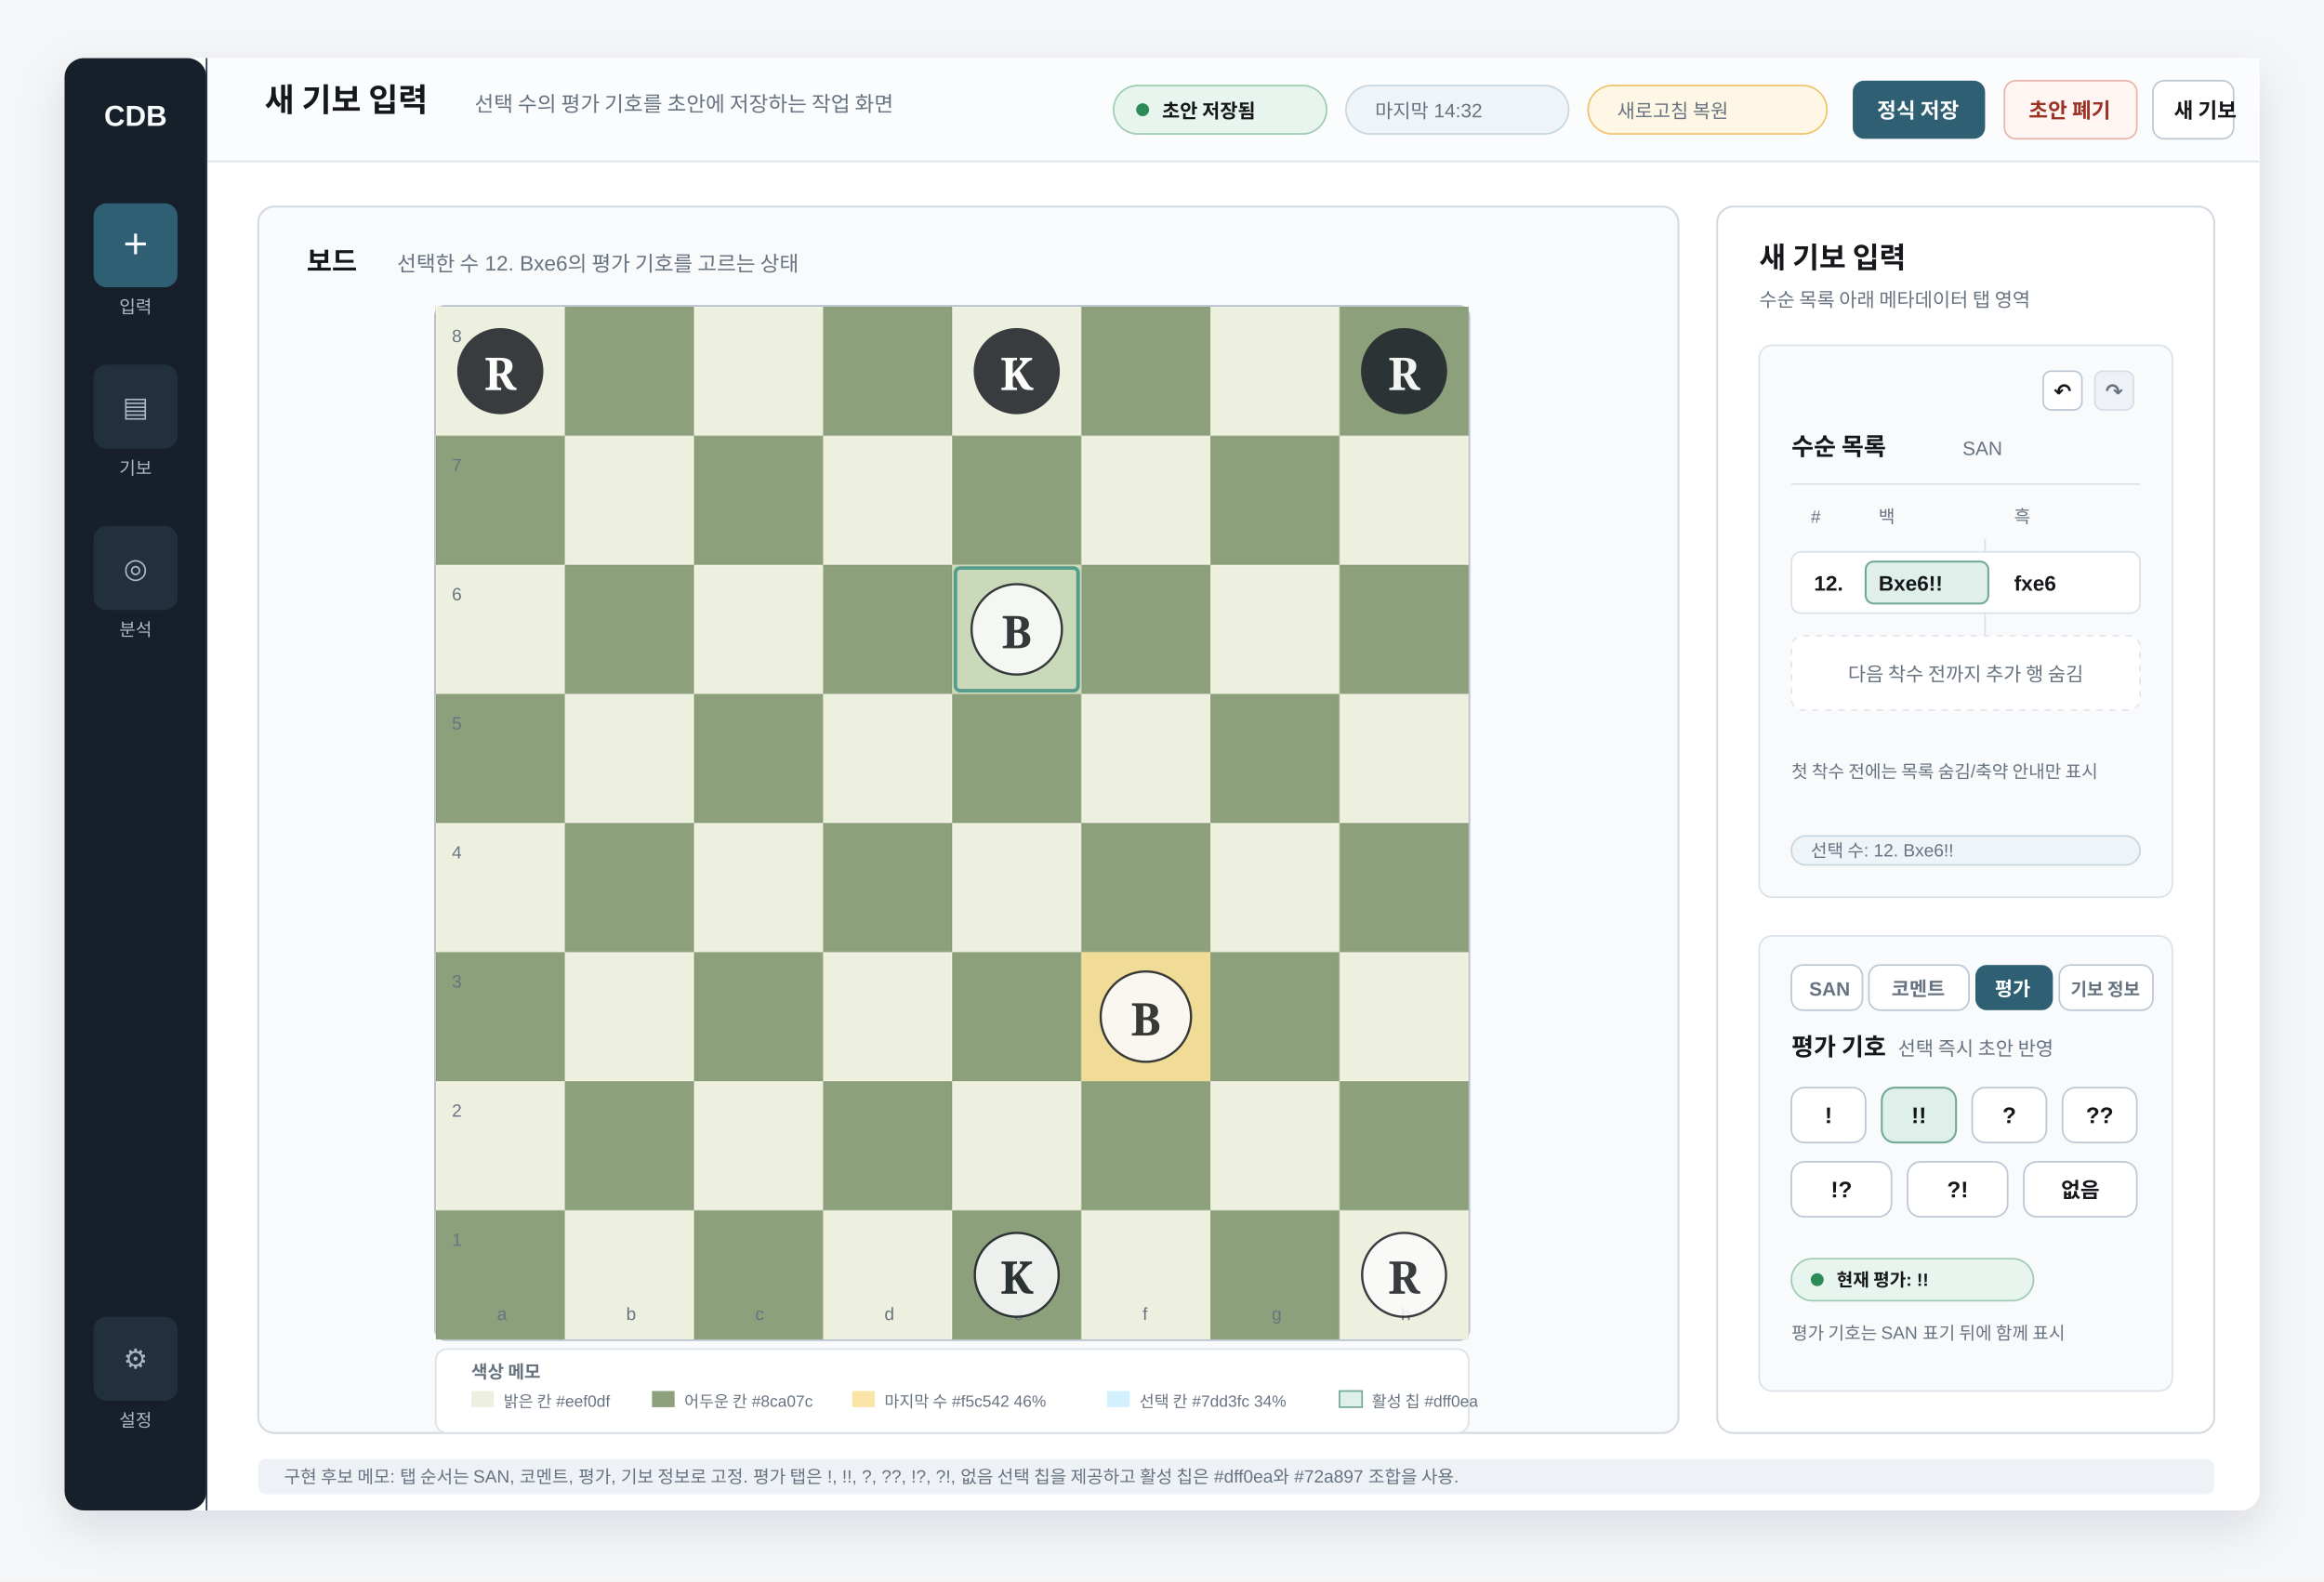
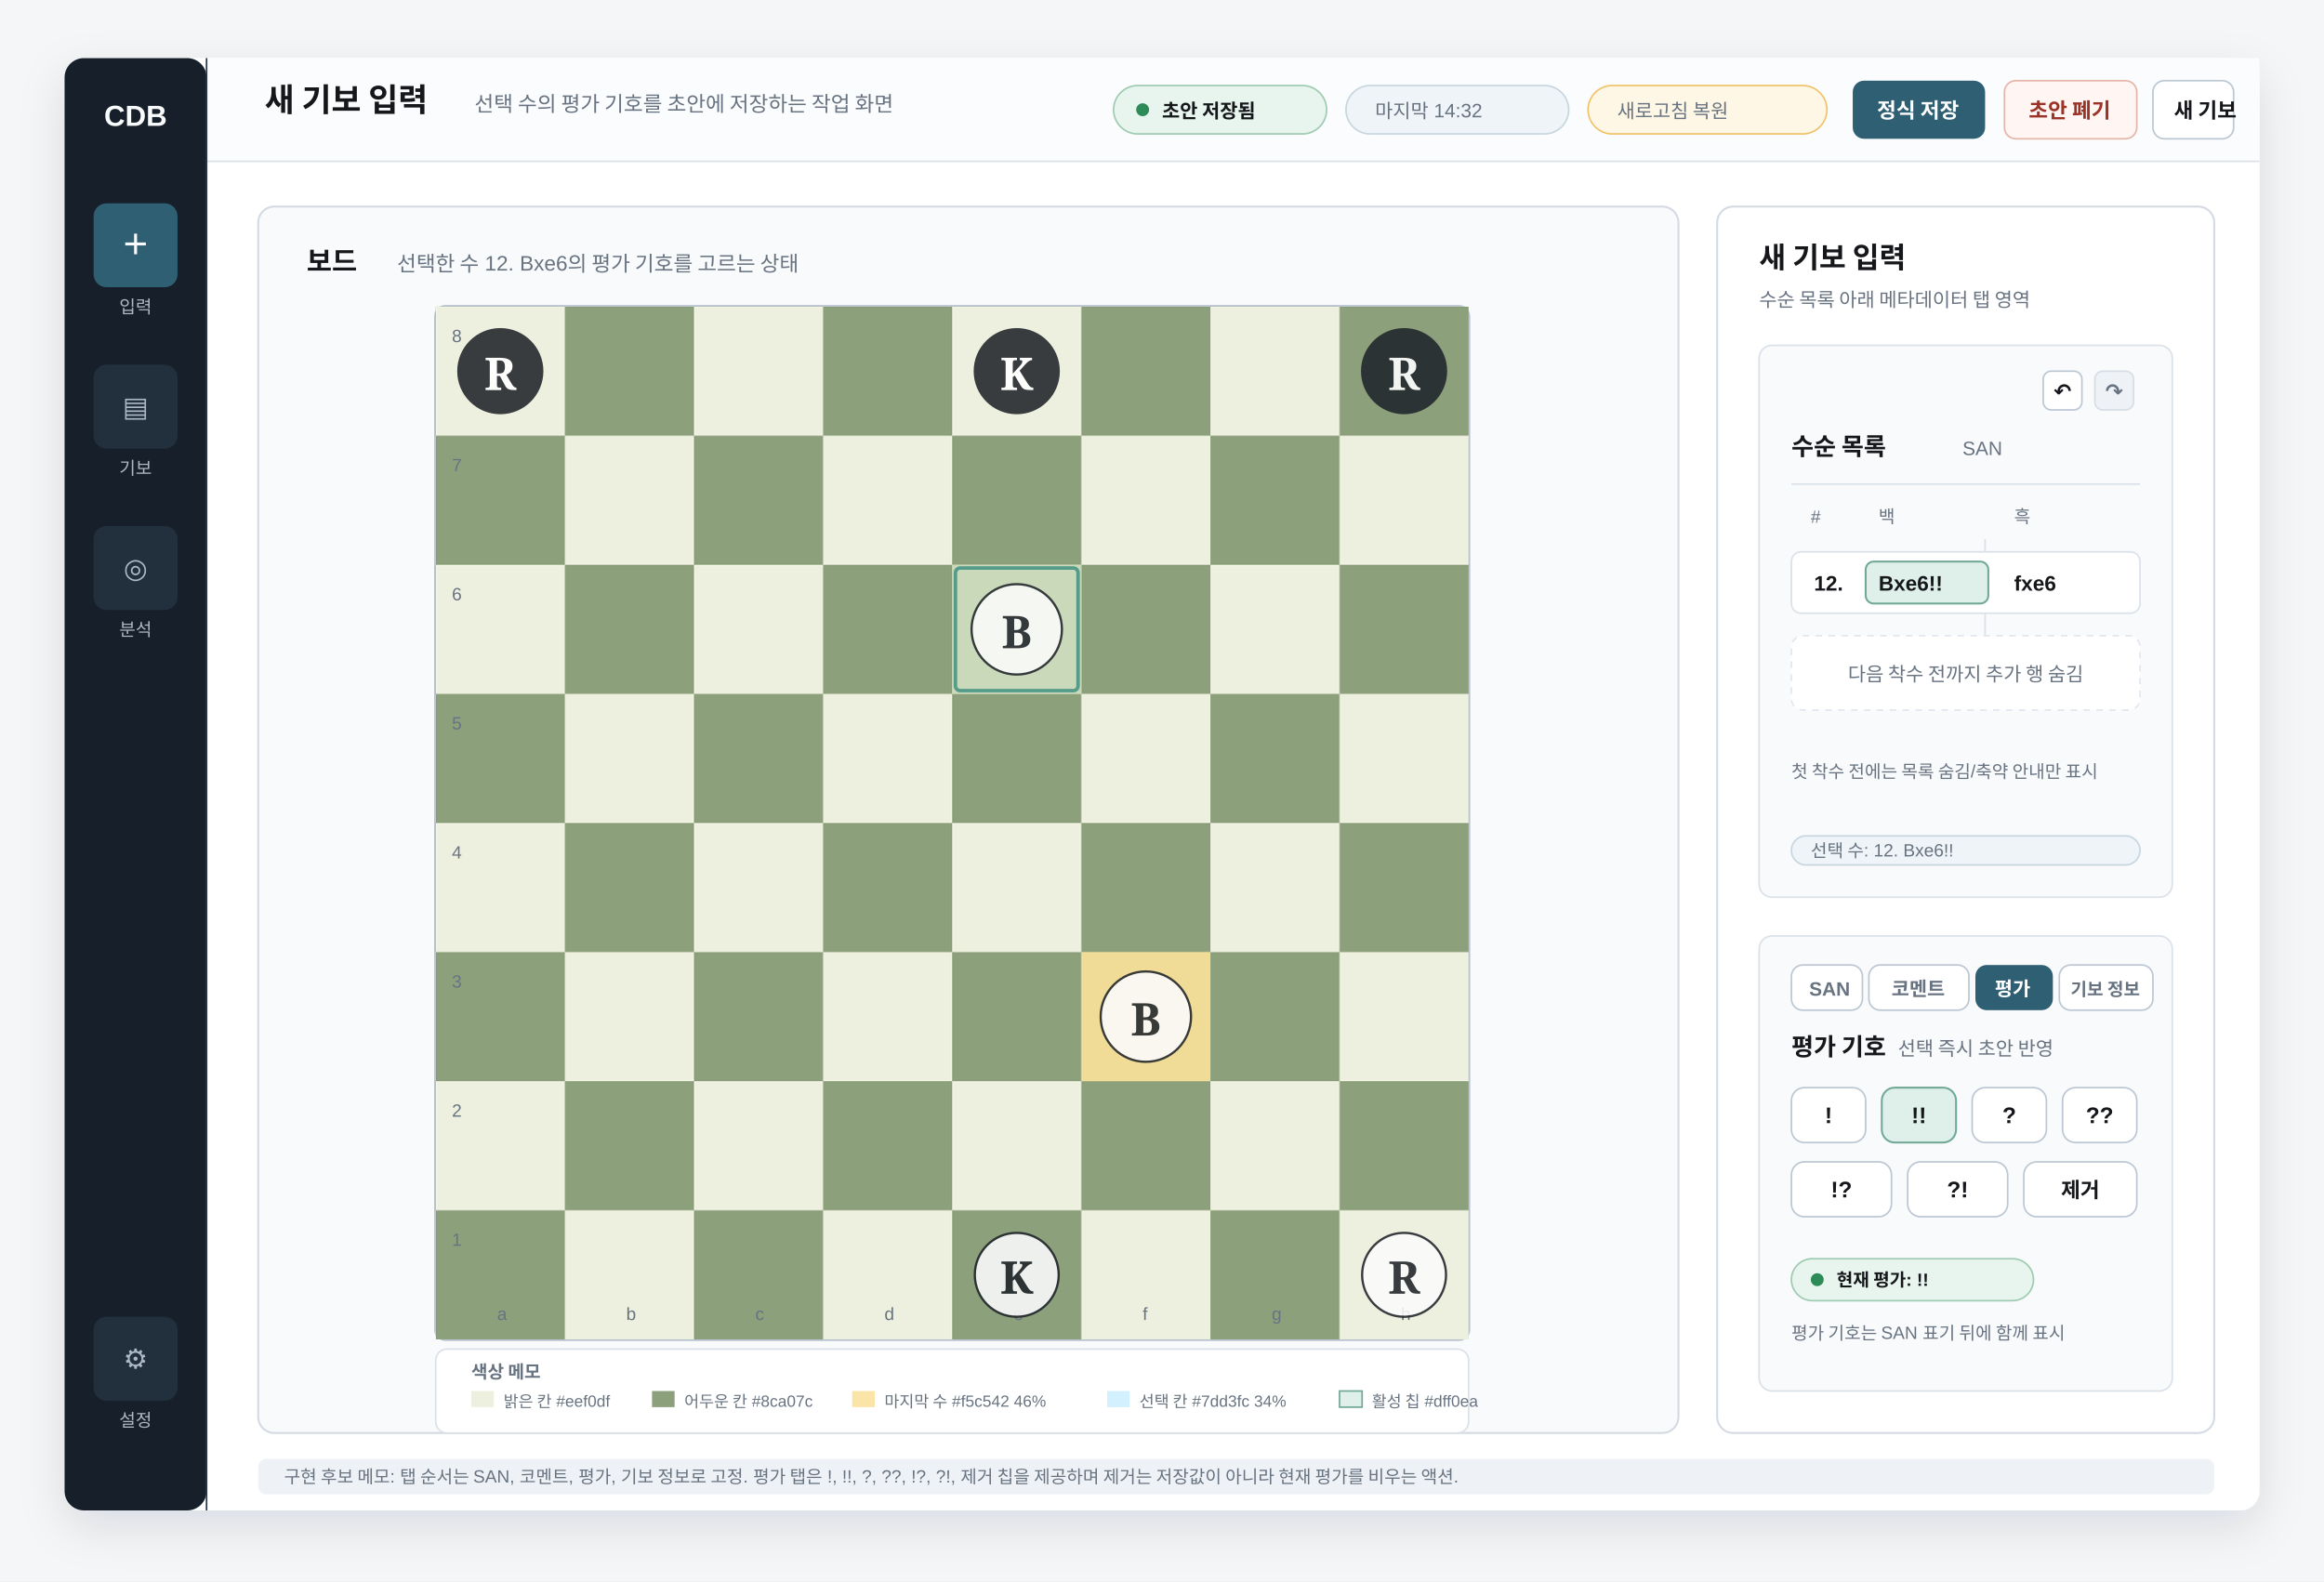
<svg xmlns="http://www.w3.org/2000/svg" width="1440" height="980" viewBox="0 0 1440 980" role="img" aria-labelledby="title desc">
  <defs>
    <style>
      .page { fill: #f4f6f8; }
      .surface { fill: #ffffff; }
      .topbar { fill: #fbfcfd; }
      .sidebar { fill: #17202a; }
      .sidebar-soft { fill: #22303d; }
      .panel { fill: #ffffff; stroke: #d4dae2; stroke-width: 1.2; }
      .subpanel { fill: #f8fafc; stroke: #dbe1e8; stroke-width: 1; }
      .line { stroke: #dbe1e8; stroke-width: 1; }
      .text { fill: #15171a; font-family: Arial, 'Noto Sans KR', sans-serif; }
      .muted { fill: #687381; font-family: Arial, 'Noto Sans KR', sans-serif; }
      .inverse { fill: #f8fafc; font-family: Arial, 'Noto Sans KR', sans-serif; }
      .inverse-muted { fill: #aeb8c4; font-family: Arial, 'Noto Sans KR', sans-serif; }
      .button-primary { fill: #2f5f73; }
      .button-secondary { fill: #ffffff; stroke: #bcc7d4; stroke-width: 1; }
      .button-danger { fill: #fff5f2; stroke: #e6b5aa; stroke-width: 1; }
      .button-quiet { fill: #eef2f6; stroke: #d7dde5; stroke-width: 1; }
      .light-square { fill: #eef0df; }
      .dark-square { fill: #8ca07c; }
      .last-move { fill: #f5c542; opacity: 0.46; }
      .selected-square { fill: #7dd3fc; opacity: 0.34; }
      .selected { fill: none; stroke: #0f766e; stroke-width: 2.2; opacity: 0.62; }
      .move-cell-active { fill: #dff0ea; stroke: #72a897; stroke-width: 1.2; }
      .badge { fill: #eef4f7; stroke: #c8d6df; stroke-width: 1; }
      .badge-ok { fill: #e8f5ee; stroke: #9fcbb2; stroke-width: 1; }
      .badge-warn { fill: #fff7e6; stroke: #f0c36a; stroke-width: 1; }
      .chip { fill: #ffffff; stroke: #bcc7d4; stroke-width: 1; }
      .chip-active { fill: #dff0ea; stroke: #72a897; stroke-width: 1.2; }
      .piece-light { fill: #fbfbfb; stroke: #20242a; stroke-width: 1.4; }
      .piece-dark { fill: #20242a; stroke: #20242a; stroke-width: 1.4; }
      .piece-label-light { fill: #20242a; font-family: Georgia, serif; font-weight: 700; }
      .piece-label-dark { fill: #ffffff; font-family: Georgia, serif; font-weight: 700; }
    </style>
    <filter id="soft-shadow" x="-8%" y="-8%" width="116%" height="116%">
      <feDropShadow dx="0" dy="10" stdDeviation="14" flood-color="#1f2937" flood-opacity="0.11" />
    </filter>
    <pattern id="board-pattern" width="160" height="160" patternUnits="userSpaceOnUse">
      <rect width="160" height="160" class="light-square" />
      <rect x="80" y="0" width="80" height="80" class="dark-square" />
      <rect x="0" y="80" width="80" height="80" class="dark-square" />
    </pattern>
  </defs>
  <rect width="1440" height="980" class="page" />
  <rect x="40" y="36" width="1360" height="900" rx="12" class="surface" filter="url(#soft-shadow)" />
  <rect x="40" y="36" width="88" height="900" rx="12" class="sidebar" />
  <rect x="128" y="36" width="1272" height="64" class="topbar" />
  <line x1="128" y1="100" x2="1400" y2="100" class="line" />
  <line x1="128" y1="36" x2="128" y2="936" stroke="#293746" stroke-width="1" />
  <text x="84" y="78" text-anchor="middle" class="inverse" font-size="18" font-weight="700">CDB</text>
  <rect x="58" y="126" width="52" height="52" rx="8" fill="#2f5f73" />
  <text x="84" y="158" text-anchor="middle" class="inverse" font-size="18" font-weight="700">＋</text>
  <text x="84" y="194" text-anchor="middle" class="inverse-muted" font-size="11">입력</text>
  <rect x="58" y="226" width="52" height="52" rx="8" class="sidebar-soft" />
  <text x="84" y="258" text-anchor="middle" class="inverse-muted" font-size="17">▤</text>
  <text x="84" y="294" text-anchor="middle" class="inverse-muted" font-size="11">기보</text>
  <rect x="58" y="326" width="52" height="52" rx="8" class="sidebar-soft" />
  <text x="84" y="358" text-anchor="middle" class="inverse-muted" font-size="17">◎</text>
  <text x="84" y="394" text-anchor="middle" class="inverse-muted" font-size="11">분석</text>
  <rect x="58" y="816" width="52" height="52" rx="8" class="sidebar-soft" />
  <text x="84" y="848" text-anchor="middle" class="inverse-muted" font-size="17">⚙</text>
  <text x="84" y="884" text-anchor="middle" class="inverse-muted" font-size="11">설정</text>
  <text x="164" y="69" class="text" font-size="20" font-weight="700">새 기보 입력</text>
  <text x="294" y="69" class="muted" font-size="13">선택 수의 평가 기호를 초안에 저장하는 작업 화면</text>
  <rect x="690" y="53" width="132" height="30" rx="15" class="badge-ok" />
  <circle cx="708" cy="68" r="4" fill="#2d8b57" />
  <text x="720" y="73" class="text" font-size="12" font-weight="700">초안 저장됨</text>
  <rect x="834" y="53" width="138" height="30" rx="15" class="badge" />
  <text x="852" y="73" class="muted" font-size="12">마지막 14:32</text>
  <rect x="984" y="53" width="148" height="30" rx="15" class="badge-warn" />
  <text x="1002" y="73" class="muted" font-size="12">새로고침 복원</text>
  <rect x="1148" y="50" width="82" height="36" rx="7" class="button-primary" />
  <text x="1163" y="73" fill="#ffffff" font-family="Arial, 'Noto Sans KR', sans-serif" font-size="13" font-weight="700">정식 저장</text>
  <rect x="1242" y="50" width="82" height="36" rx="7" class="button-danger" />
  <text x="1257" y="73" fill="#9b3327" font-family="Arial, 'Noto Sans KR', sans-serif" font-size="13" font-weight="700">초안 폐기</text>
  <rect x="1334" y="50" width="50" height="36" rx="7" class="button-secondary" />
  <text x="1347" y="73" class="text" font-size="13" font-weight="700">새 기보</text>
  <rect x="160" y="128" width="880" height="760" rx="10" fill="#f8fafc" stroke="#d4dae2" stroke-width="1.2" />
  <text x="190" y="168" class="text" font-size="17" font-weight="700">보드</text>
  <text x="246" y="168" class="muted" font-size="13">선택한 수 12. Bxe6의 평가 기호를 고르는 상태</text>
  <g transform="translate(270 190)">
    <rect x="0" y="0" width="640" height="640" rx="6" fill="#ffffff" stroke="#b9c3cf" stroke-width="2" />
    <rect x="0" y="0" width="640" height="640" fill="url(#board-pattern)" />
    <rect x="400" y="400" width="80" height="80" class="last-move" />
    <rect x="320" y="160" width="80" height="80" class="last-move" />
    <rect x="320" y="160" width="80" height="80" class="selected-square" />
    <rect x="322" y="162" width="76" height="76" rx="3" class="selected" />
    <g class="muted" font-size="11">
      <text x="10" y="22">8</text>
      <text x="10" y="102">7</text>
      <text x="10" y="182">6</text>
      <text x="10" y="262">5</text>
      <text x="10" y="342">4</text>
      <text x="10" y="422">3</text>
      <text x="10" y="502">2</text>
      <text x="10" y="582">1</text>
      <text x="38" y="628">a</text>
      <text x="118" y="628">b</text>
      <text x="198" y="628">c</text>
      <text x="278" y="628">d</text>
      <text x="358" y="628">e</text>
      <text x="438" y="628">f</text>
      <text x="518" y="628">g</text>
      <text x="598" y="628">h</text>
    </g>
    <g font-size="28" text-anchor="middle" dominant-baseline="middle" opacity="0.88">
      <circle cx="40" cy="40" r="26" class="piece-dark" />
      <text x="40" y="42" class="piece-label-dark">R</text>
      <circle cx="360" cy="40" r="26" class="piece-dark" />
      <text x="360" y="42" class="piece-label-dark">K</text>
      <circle cx="600" cy="40" r="26" class="piece-dark" />
      <text x="600" y="42" class="piece-label-dark">R</text>
      <circle cx="360" cy="200" r="28" class="piece-light" />
      <text x="360" y="202" class="piece-label-light">B</text>
      <circle cx="440" cy="440" r="28" class="piece-light" />
      <text x="440" y="442" class="piece-label-light">B</text>
      <circle cx="360" cy="600" r="26" class="piece-light" />
      <text x="360" y="602" class="piece-label-light">K</text>
      <circle cx="600" cy="600" r="26" class="piece-light" />
      <text x="600" y="602" class="piece-label-light">R</text>
    </g>
  </g>
  <rect x="270" y="836" width="640" height="52" rx="7" fill="#ffffff" stroke="#dbe1e8" />
  <text x="292" y="854" class="muted" font-size="11" font-weight="700">색상 메모</text>
  <rect x="292" y="862" width="14" height="10" class="light-square" />
  <text x="312" y="872" class="muted" font-size="10">밝은 칸 #eef0df</text>
  <rect x="404" y="862" width="14" height="10" class="dark-square" />
  <text x="424" y="872" class="muted" font-size="10">어두운 칸 #8ca07c</text>
  <rect x="528" y="862" width="14" height="10" class="last-move" />
  <text x="548" y="872" class="muted" font-size="10">마지막 수 #f5c542 46%</text>
  <rect x="686" y="862" width="14" height="10" class="selected-square" />
  <text x="706" y="872" class="muted" font-size="10">선택 칸 #7dd3fc 34%</text>
  <rect x="830" y="862" width="14" height="10" fill="#dff0ea" stroke="#72a897" />
  <text x="850" y="872" class="muted" font-size="10">활성 칩 #dff0ea</text>
  <rect x="1064" y="128" width="308" height="760" rx="10" class="panel" />
  <text x="1090" y="166" class="text" font-size="18" font-weight="700">새 기보 입력</text>
  <text x="1090" y="190" class="muted" font-size="12">수순 목록 아래 메타데이터 탭 영역</text>
  <rect x="1090" y="214" width="256" height="342" rx="8" class="subpanel" />
  <g aria-label="수순 목록 보조 액션">
    <rect x="1266" y="230" width="24" height="24" rx="5" class="button-secondary" />
    <text x="1278" y="247" text-anchor="middle" class="text" font-size="13" font-weight="700">↶</text>
    <rect x="1298" y="230" width="24" height="24" rx="5" class="button-quiet" />
    <text x="1310" y="247" text-anchor="middle" class="muted" font-size="13" font-weight="700">↷</text>
  </g>
  <text x="1110" y="282" class="text" font-size="15" font-weight="700">수순 목록</text>
  <text x="1216" y="282" class="muted" font-size="12">SAN</text>
  <line x1="1110" y1="300" x2="1326" y2="300" class="line" />
  <text x="1122" y="324" class="muted" font-size="11">#</text>
  <text x="1164" y="324" class="muted" font-size="11">백</text>
  <text x="1248" y="324" class="muted" font-size="11">흑</text>
  <line x1="1230" y1="334" x2="1230" y2="414" class="line" />
  <rect x="1110" y="342" width="216" height="38" rx="6" fill="#ffffff" stroke="#dbe1e8" />
  <text x="1124" y="366" class="text" font-size="13" font-weight="700">12.</text>
  <rect x="1156" y="348" width="76" height="26" rx="5" class="move-cell-active" />
  <text x="1164" y="366" class="text" font-size="13" font-weight="700">Bxe6!!</text>
  <text x="1248" y="366" class="text" font-size="13" font-weight="700">fxe6</text>
  <rect x="1110" y="394" width="216" height="46" rx="7" fill="#ffffff" stroke="#e2e7ee" stroke-dasharray="4 4" />
  <text x="1218" y="422" text-anchor="middle" class="muted" font-size="12">다음 착수 전까지 추가 행 숨김</text>
  <text x="1110" y="482" class="muted" font-size="11">첫 착수 전에는 목록 숨김/축약 안내만 표시</text>
  <rect x="1110" y="518" width="216" height="18" rx="9" class="badge" />
  <text x="1122" y="531" class="muted" font-size="11">선택 수: 12. Bxe6!!</text>
  <rect x="1090" y="580" width="256" height="282" rx="8" class="subpanel" />
  <g aria-label="메타데이터 탭">
    <rect x="1110" y="598" width="44" height="28" rx="7" fill="#ffffff" stroke="#bcc7d4" />
    <text x="1121" y="617" class="muted" font-size="12" font-weight="700">SAN</text>
    <rect x="1158" y="598" width="62" height="28" rx="7" fill="#ffffff" stroke="#bcc7d4" />
    <text x="1172" y="617" class="muted" font-size="12" font-weight="700">코멘트</text>
    <rect x="1224" y="598" width="48" height="28" rx="7" fill="#2f5f73" />
    <text x="1236" y="617" fill="#ffffff" font-family="Arial, 'Noto Sans KR', sans-serif" font-size="12" font-weight="700">평가</text>
    <rect x="1276" y="598" width="58" height="28" rx="7" fill="#ffffff" stroke="#bcc7d4" />
    <text x="1283" y="617" class="muted" font-size="11" font-weight="700">기보 정보</text>
  </g>
  <text x="1110" y="654" class="text" font-size="15" font-weight="700">평가 기호</text>
  <text x="1176" y="654" class="muted" font-size="12">선택 즉시 초안 반영</text>
  <g aria-label="평가 기호 선택">
    <rect x="1110" y="674" width="46" height="34" rx="8" class="chip" />
    <text x="1133" y="696" text-anchor="middle" class="text" font-size="14" font-weight="700">!</text>
    <rect x="1166" y="674" width="46" height="34" rx="8" class="chip-active" />
    <text x="1189" y="696" text-anchor="middle" class="text" font-size="14" font-weight="700">!!</text>
    <rect x="1222" y="674" width="46" height="34" rx="8" class="chip" />
    <text x="1245" y="696" text-anchor="middle" class="text" font-size="14" font-weight="700">?</text>
    <rect x="1278" y="674" width="46" height="34" rx="8" class="chip" />
    <text x="1301" y="696" text-anchor="middle" class="text" font-size="14" font-weight="700">??</text>
    <rect x="1110" y="720" width="62" height="34" rx="8" class="chip" />
    <text x="1141" y="742" text-anchor="middle" class="text" font-size="14" font-weight="700">!?</text>
    <rect x="1182" y="720" width="62" height="34" rx="8" class="chip" />
    <text x="1213" y="742" text-anchor="middle" class="text" font-size="14" font-weight="700">?!</text>
    <rect x="1254" y="720" width="70" height="34" rx="8" class="chip" />
-     <text x="1289" y="742" text-anchor="middle" class="text" font-size="13" font-weight="700">없음</text>
+     <text x="1289" y="742" text-anchor="middle" class="text" font-size="13" font-weight="700">제거</text>
  </g>
  <rect x="1110" y="780" width="150" height="26" rx="13" class="badge-ok" />
  <circle cx="1126" cy="793" r="4" fill="#2d8b57" />
  <text x="1138" y="797" class="text" font-size="11" font-weight="700">현재 평가: !!</text>
  <text x="1110" y="830" class="muted" font-size="11">평가 기호는 SAN 표기 뒤에 함께 표시</text>
  <rect x="160" y="904" width="1212" height="22" rx="5" fill="#eef2f6" />
-   <text x="176" y="919" class="muted" font-size="11">구현 후보 메모: 탭 순서는 SAN, 코멘트, 평가, 기보 정보로 고정. 평가 탭은 !, !!, ?, ??, !?, ?!, 없음 선택 칩을 제공하고 활성 칩은 #dff0ea와 #72a897 조합을 사용.</text>
+   <text x="176" y="919" class="muted" font-size="11">구현 후보 메모: 탭 순서는 SAN, 코멘트, 평가, 기보 정보로 고정. 평가 탭은 !, !!, ?, ??, !?, ?!, 제거 칩을 제공하며 제거는 저장값이 아니라 현재 평가를 비우는 액션.</text>
</svg>
